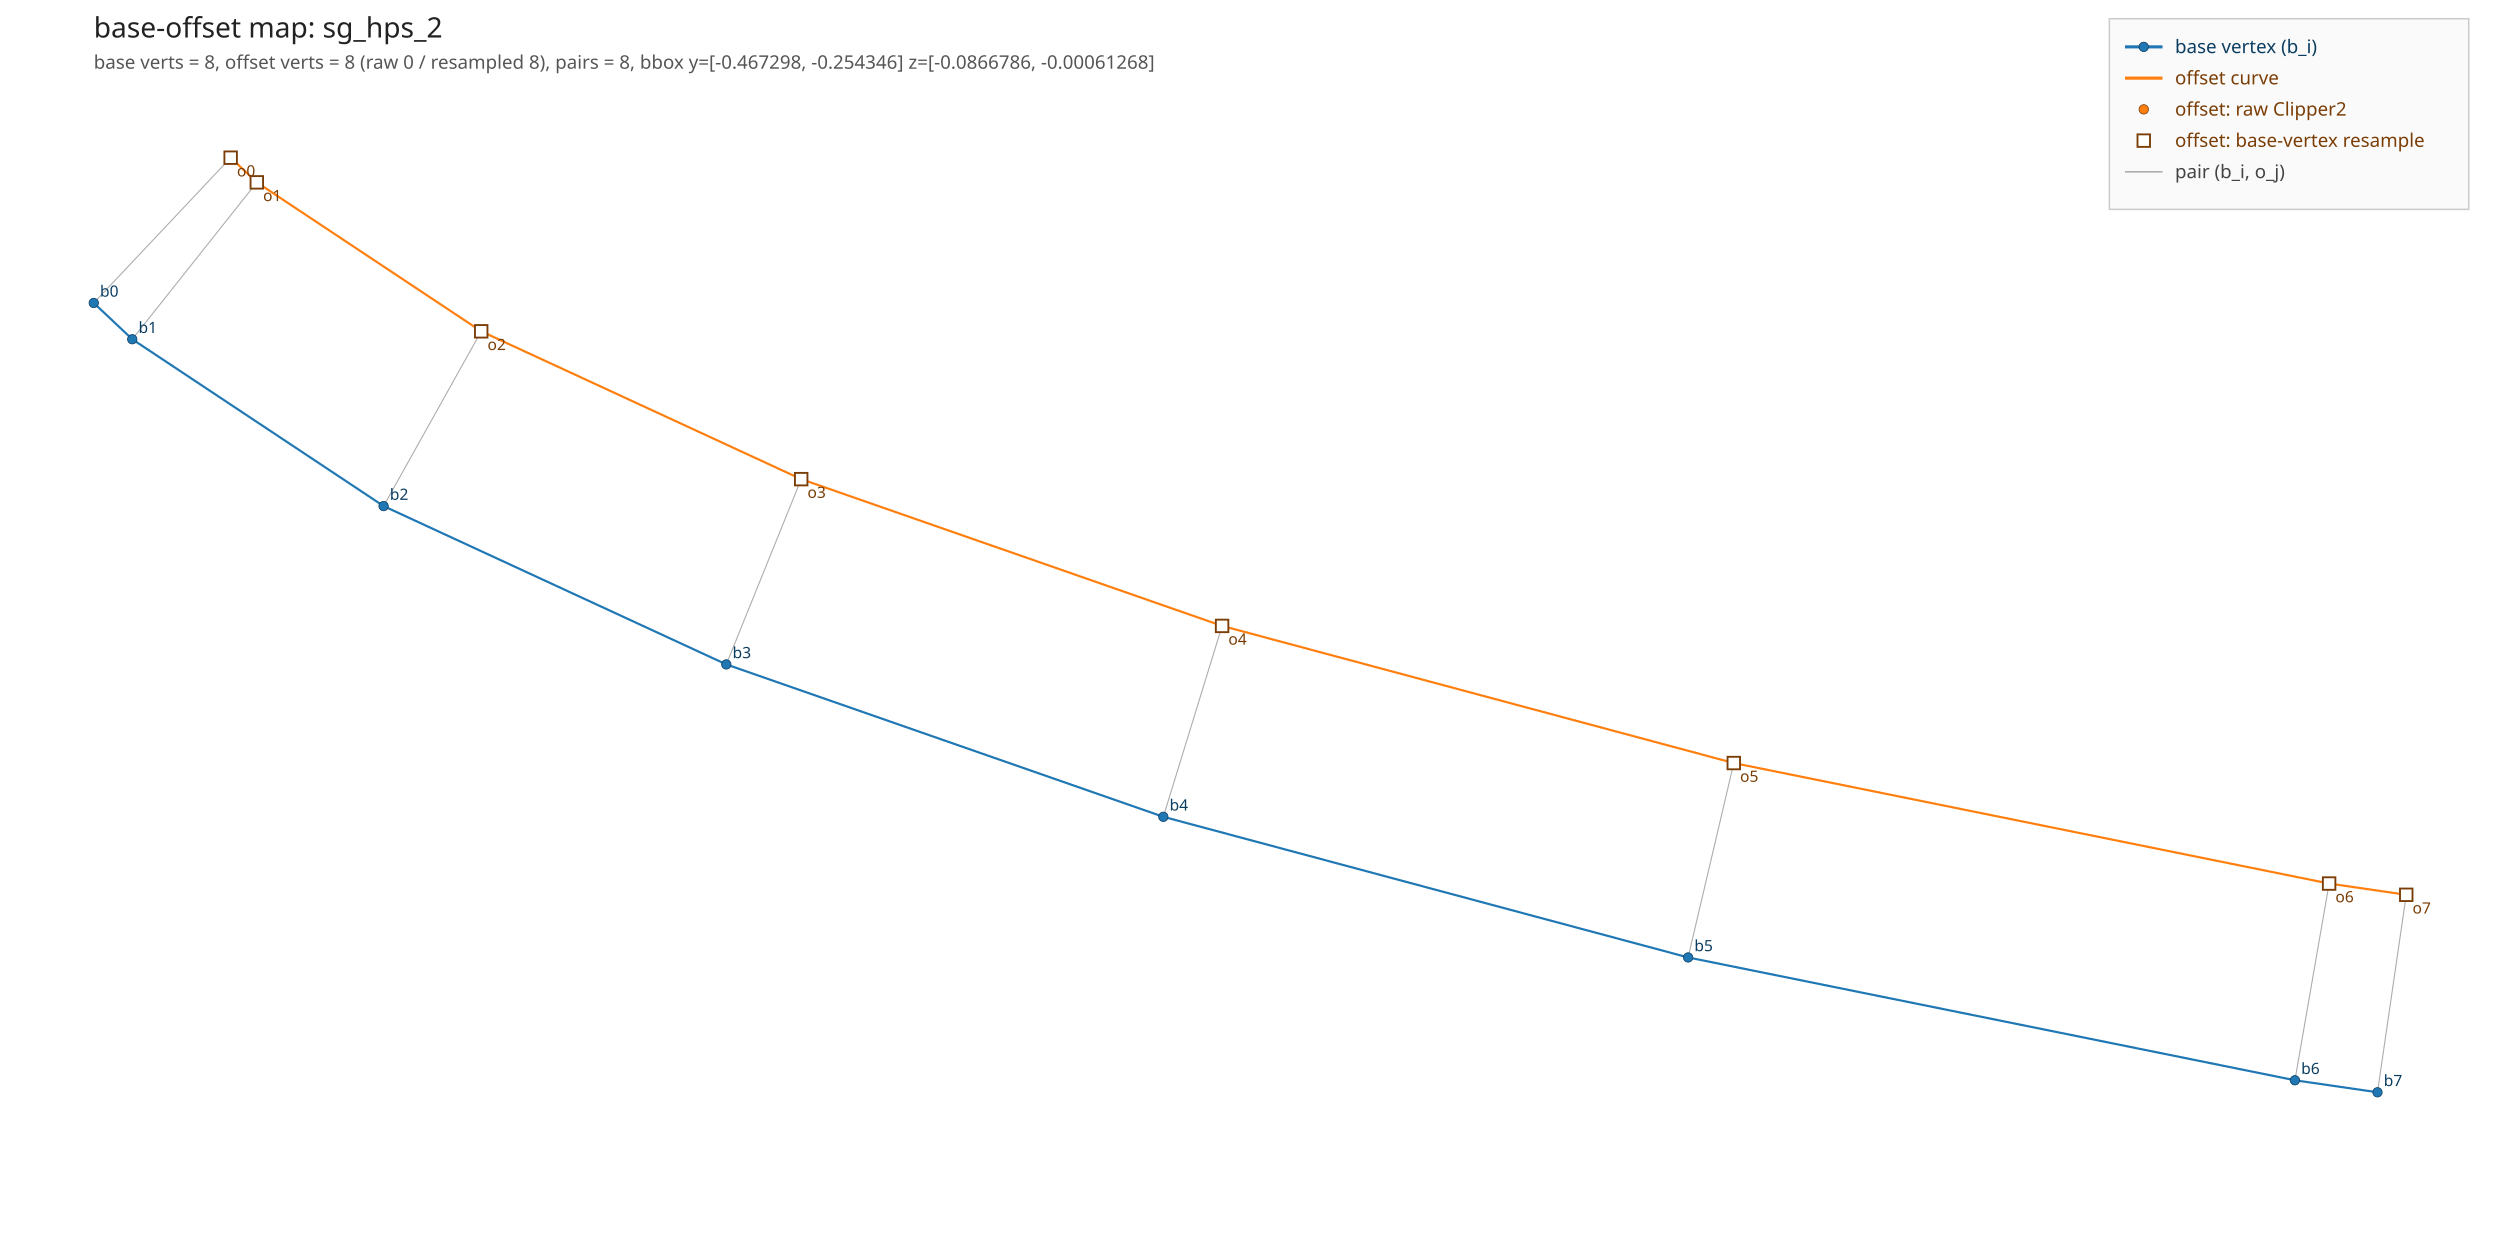
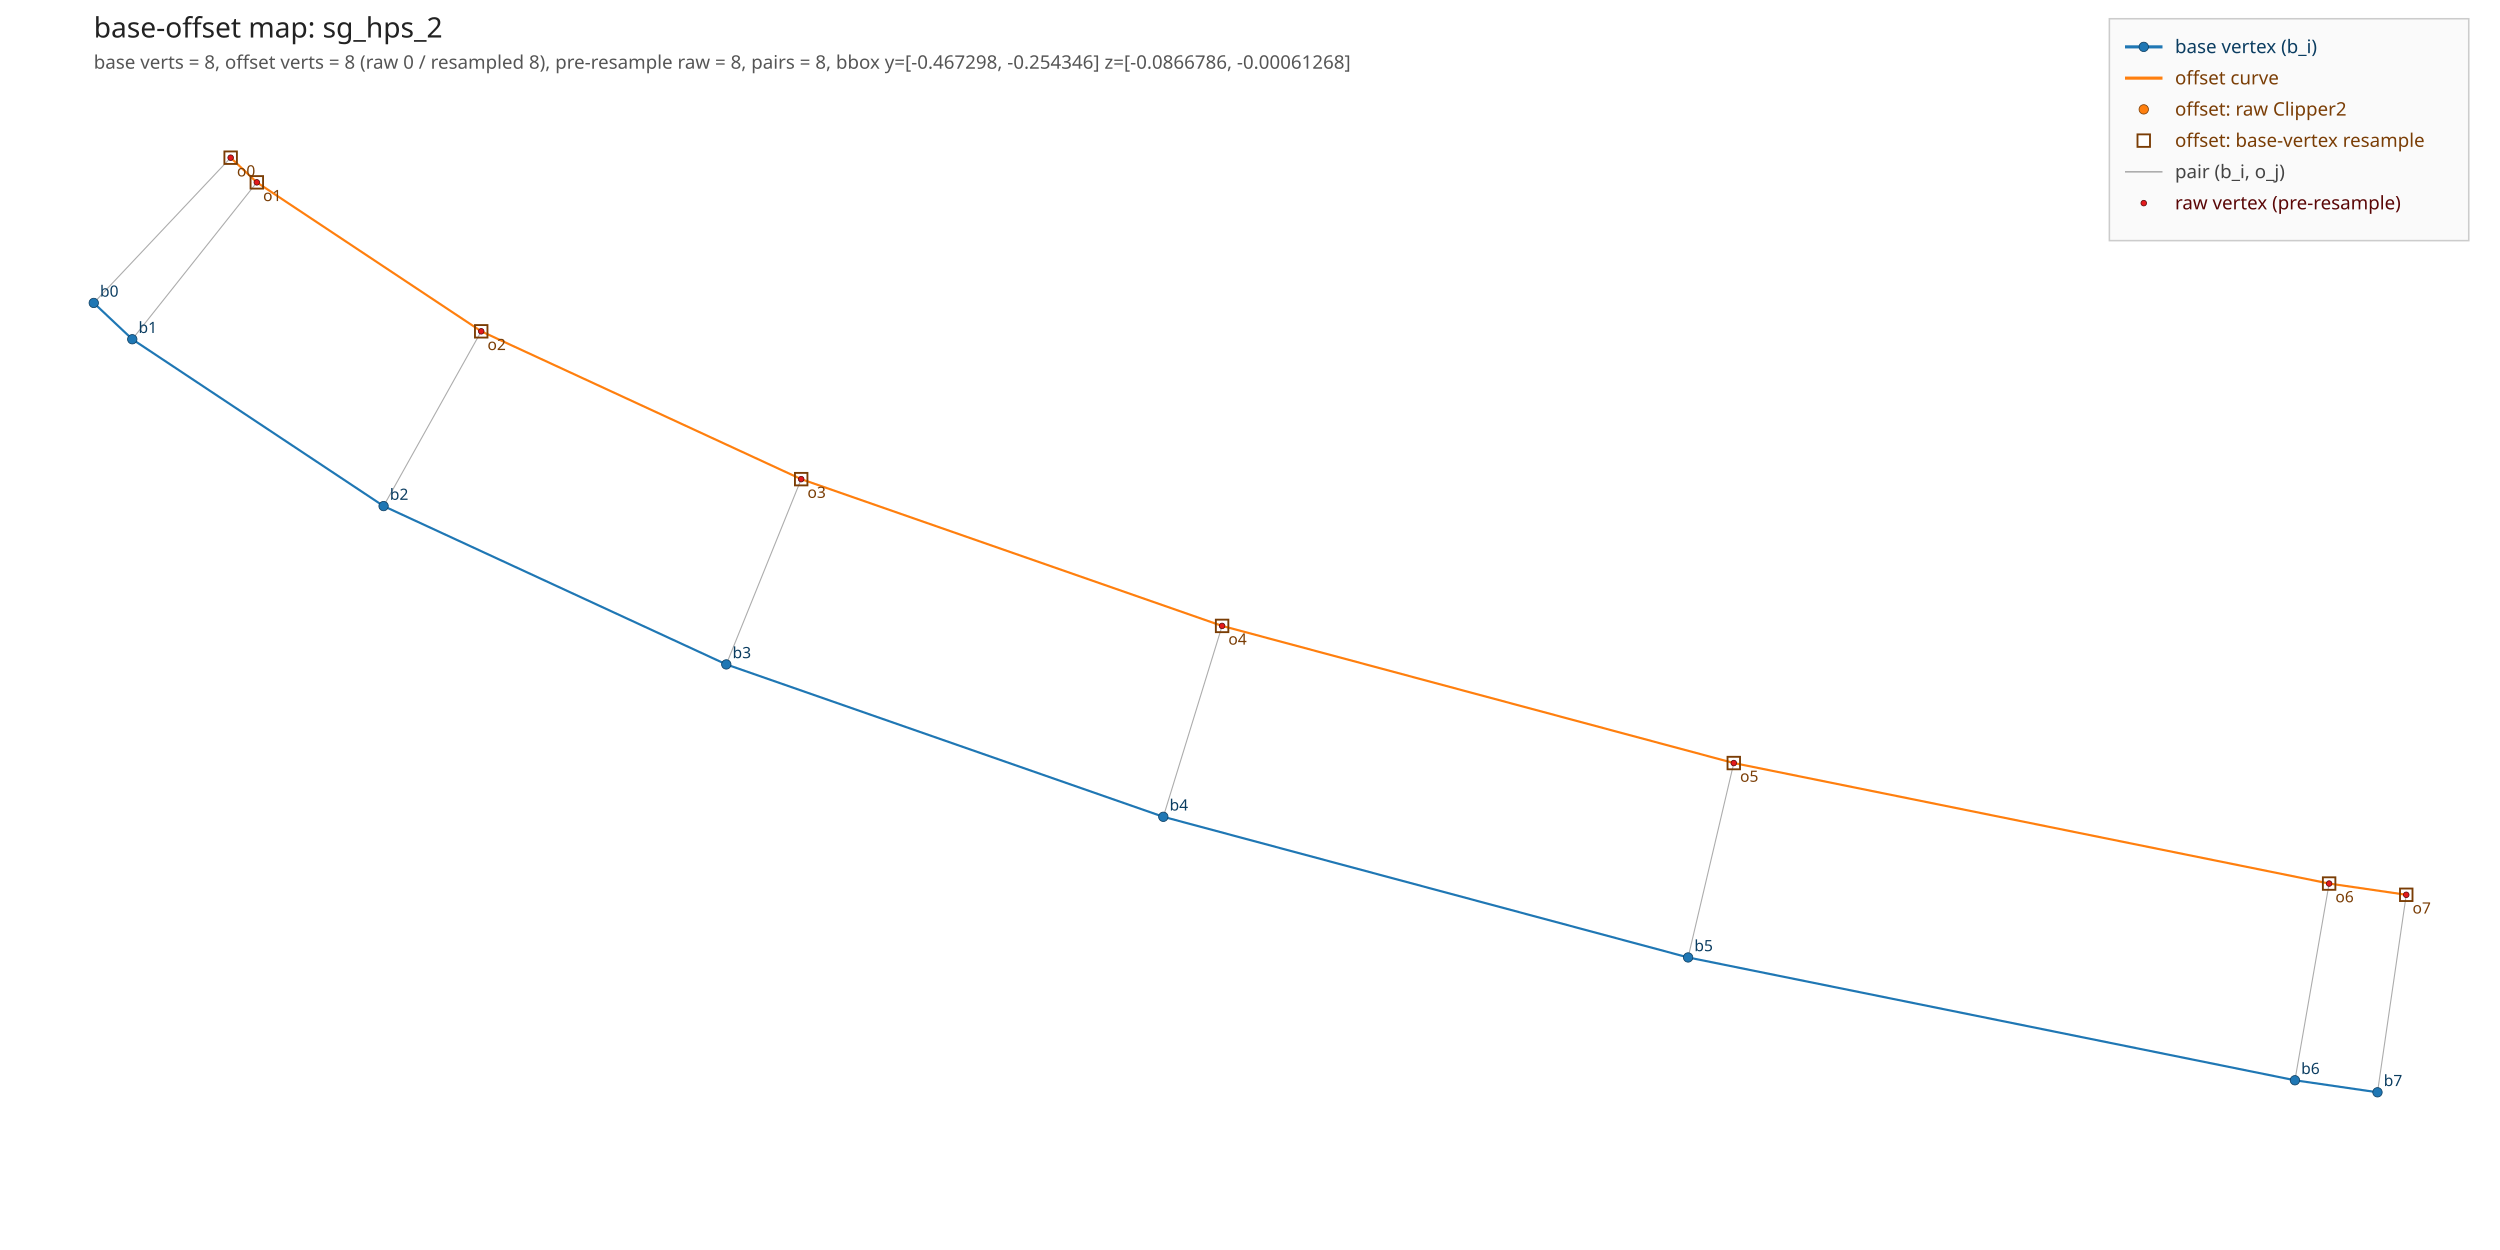
<svg xmlns="http://www.w3.org/2000/svg" viewBox="0 0 1600 800" width="1600" height="800">
  <rect width="100%" height="100%" fill="white" />
  <text x="60" y="24" font-family="sans-serif" font-size="18" fill="#222">base-offset map: sg_hps_2</text>
-   <text x="60" y="44" font-family="sans-serif" font-size="12" fill="#555">base verts = 8,  offset verts = 8 (raw 0 / resampled 8),  pairs = 8,  bbox y=[-0.467298, -0.254346]  z=[-0.0866786, -0.00061268]</text>
+   <text x="60" y="44" font-family="sans-serif" font-size="12" fill="#555">base verts = 8,  offset verts = 8 (raw 0 / resampled 8),  pre-resample raw = 8,  pairs = 8,  bbox y=[-0.467298, -0.254346]  z=[-0.0866786, -0.00061268]</text>
  <g stroke="#888" stroke-width="0.7" opacity="0.7">
    <line x1="60" y1="193.885" x2="147.621" y2="100.924" />
    <line x1="84.652" y1="217.121" x2="164.363" y2="116.704" />
    <line x1="245.495" y1="323.901" x2="307.978" y2="212.046" />
    <line x1="464.831" y1="425.231" x2="512.761" y2="306.653" />
    <line x1="744.526" y1="522.751" x2="782.142" y2="400.578" />
    <line x1="1080.39" y1="612.772" x2="1109.62" y2="488.353" />
    <line x1="1468.75" y1="691.381" x2="1490.64" y2="565.475" />
    <line x1="1521.59" y1="699.076" x2="1540" y2="572.663" />
  </g>
  <polyline fill="none" stroke="#1f77b4" stroke-width="1.4" points="60,193.885 84.652,217.121 245.495,323.901 464.831,425.231 744.526,522.751 1080.39,612.772 1468.75,691.381 1521.59,699.076 " />
  <polyline fill="none" stroke="#ff7f0e" stroke-width="1.4" points="147.621,100.924 164.363,116.704 307.978,212.046 512.761,306.653 782.142,400.578 1109.62,488.353 1490.64,565.475 1540,572.663 " />
  <circle cx="60" cy="193.885" r="3" fill="#1f77b4" stroke="#0b3d61" stroke-width="0.5" />
  <text x="64" y="189.885" font-family="sans-serif" font-size="10" fill="#0b3d61">b0</text>
  <circle cx="84.652" cy="217.121" r="3" fill="#1f77b4" stroke="#0b3d61" stroke-width="0.5" />
  <text x="88.652" y="213.121" font-family="sans-serif" font-size="10" fill="#0b3d61">b1</text>
  <circle cx="245.495" cy="323.901" r="3" fill="#1f77b4" stroke="#0b3d61" stroke-width="0.5" />
  <text x="249.495" y="319.901" font-family="sans-serif" font-size="10" fill="#0b3d61">b2</text>
  <circle cx="464.831" cy="425.231" r="3" fill="#1f77b4" stroke="#0b3d61" stroke-width="0.5" />
  <text x="468.831" y="421.231" font-family="sans-serif" font-size="10" fill="#0b3d61">b3</text>
  <circle cx="744.526" cy="522.751" r="3" fill="#1f77b4" stroke="#0b3d61" stroke-width="0.5" />
  <text x="748.526" y="518.751" font-family="sans-serif" font-size="10" fill="#0b3d61">b4</text>
  <circle cx="1080.39" cy="612.772" r="3" fill="#1f77b4" stroke="#0b3d61" stroke-width="0.5" />
  <text x="1084.39" y="608.772" font-family="sans-serif" font-size="10" fill="#0b3d61">b5</text>
  <circle cx="1468.75" cy="691.381" r="3" fill="#1f77b4" stroke="#0b3d61" stroke-width="0.5" />
  <text x="1472.75" y="687.381" font-family="sans-serif" font-size="10" fill="#0b3d61">b6</text>
  <circle cx="1521.59" cy="699.076" r="3" fill="#1f77b4" stroke="#0b3d61" stroke-width="0.5" />
  <text x="1525.59" y="695.076" font-family="sans-serif" font-size="10" fill="#0b3d61">b7</text>
-   <rect x="143.621" y="96.924" width="8" height="8" fill="white" stroke="#7a3d05" stroke-width="1.2" />
+   <rect x="143.621" y="96.924" width="8" height="8" fill="none" stroke="#7a3d05" stroke-width="1.2" />
  <text x="151.621" y="112.924" font-family="sans-serif" font-size="10" fill="#7a3d05">o0</text>
-   <rect x="160.363" y="112.704" width="8" height="8" fill="white" stroke="#7a3d05" stroke-width="1.2" />
+   <rect x="160.363" y="112.704" width="8" height="8" fill="none" stroke="#7a3d05" stroke-width="1.2" />
  <text x="168.363" y="128.704" font-family="sans-serif" font-size="10" fill="#7a3d05">o1</text>
-   <rect x="303.978" y="208.046" width="8" height="8" fill="white" stroke="#7a3d05" stroke-width="1.2" />
+   <rect x="303.978" y="208.046" width="8" height="8" fill="none" stroke="#7a3d05" stroke-width="1.2" />
  <text x="311.978" y="224.046" font-family="sans-serif" font-size="10" fill="#7a3d05">o2</text>
-   <rect x="508.761" y="302.653" width="8" height="8" fill="white" stroke="#7a3d05" stroke-width="1.2" />
+   <rect x="508.761" y="302.653" width="8" height="8" fill="none" stroke="#7a3d05" stroke-width="1.2" />
  <text x="516.761" y="318.653" font-family="sans-serif" font-size="10" fill="#7a3d05">o3</text>
-   <rect x="778.142" y="396.578" width="8" height="8" fill="white" stroke="#7a3d05" stroke-width="1.2" />
+   <rect x="778.142" y="396.578" width="8" height="8" fill="none" stroke="#7a3d05" stroke-width="1.2" />
  <text x="786.142" y="412.578" font-family="sans-serif" font-size="10" fill="#7a3d05">o4</text>
-   <rect x="1105.62" y="484.353" width="8" height="8" fill="white" stroke="#7a3d05" stroke-width="1.2" />
+   <rect x="1105.62" y="484.353" width="8" height="8" fill="none" stroke="#7a3d05" stroke-width="1.2" />
  <text x="1113.62" y="500.353" font-family="sans-serif" font-size="10" fill="#7a3d05">o5</text>
-   <rect x="1486.64" y="561.475" width="8" height="8" fill="white" stroke="#7a3d05" stroke-width="1.2" />
+   <rect x="1486.64" y="561.475" width="8" height="8" fill="none" stroke="#7a3d05" stroke-width="1.2" />
  <text x="1494.64" y="577.475" font-family="sans-serif" font-size="10" fill="#7a3d05">o6</text>
-   <rect x="1536" y="568.663" width="8" height="8" fill="white" stroke="#7a3d05" stroke-width="1.2" />
+   <rect x="1536" y="568.663" width="8" height="8" fill="none" stroke="#7a3d05" stroke-width="1.2" />
  <text x="1544" y="584.663" font-family="sans-serif" font-size="10" fill="#7a3d05">o7</text>
+   <circle cx="147.621" cy="100.924" r="1.8" fill="#e41a1c" stroke="#5a0606" stroke-width="0.5" />
+   <circle cx="164.363" cy="116.704" r="1.8" fill="#e41a1c" stroke="#5a0606" stroke-width="0.5" />
+   <circle cx="307.978" cy="212.046" r="1.8" fill="#e41a1c" stroke="#5a0606" stroke-width="0.5" />
+   <circle cx="512.761" cy="306.653" r="1.8" fill="#e41a1c" stroke="#5a0606" stroke-width="0.5" />
+   <circle cx="782.142" cy="400.578" r="1.8" fill="#e41a1c" stroke="#5a0606" stroke-width="0.5" />
+   <circle cx="1109.62" cy="488.353" r="1.8" fill="#e41a1c" stroke="#5a0606" stroke-width="0.5" />
+   <circle cx="1490.64" cy="565.475" r="1.8" fill="#e41a1c" stroke="#5a0606" stroke-width="0.5" />
+   <circle cx="1540" cy="572.663" r="1.8" fill="#e41a1c" stroke="#5a0606" stroke-width="0.5" />
  <g font-family="sans-serif" font-size="12">
-     <rect x="1350" y="12" width="230" height="122" fill="#fafafa" stroke="#ccc" />
+     <rect x="1350" y="12" width="230" height="142" fill="#fafafa" stroke="#ccc" />
    <line x1="1360" y1="30" x2="1384" y2="30" stroke="#1f77b4" stroke-width="2" />
    <circle cx="1372" cy="30" r="3" fill="#1f77b4" stroke="#0b3d61" stroke-width="0.5" />
    <text x="1392" y="34" font-family="sans-serif" font-size="12" fill="#0b3d61">base vertex (b_i)</text>
    <line x1="1360" y1="50" x2="1384" y2="50" stroke="#ff7f0e" stroke-width="2" />
    <text x="1392" y="54" font-family="sans-serif" font-size="12" fill="#7a3d05">offset curve</text>
    <circle cx="1372" cy="70" r="3" fill="#ff7f0e" stroke="#7a3d05" stroke-width="0.5" />
    <text x="1392" y="74" font-family="sans-serif" font-size="12" fill="#7a3d05">offset: raw Clipper2</text>
    <rect x="1368" y="86" width="8" height="8" fill="white" stroke="#7a3d05" stroke-width="1.2" />
    <text x="1392" y="94" font-family="sans-serif" font-size="12" fill="#7a3d05">offset: base-vertex resample</text>
    <line x1="1360" y1="110" x2="1384" y2="110" stroke="#888" stroke-width="0.7" />
    <text x="1392" y="114" font-family="sans-serif" font-size="12" fill="#444">pair (b_i, o_j)</text>
+     <circle cx="1372" cy="130" r="1.8" fill="#e41a1c" stroke="#5a0606" stroke-width="0.5" />
+     <text x="1392" y="134" font-family="sans-serif" font-size="12" fill="#5a0606">raw vertex (pre-resample)</text>
  </g>
</svg>
